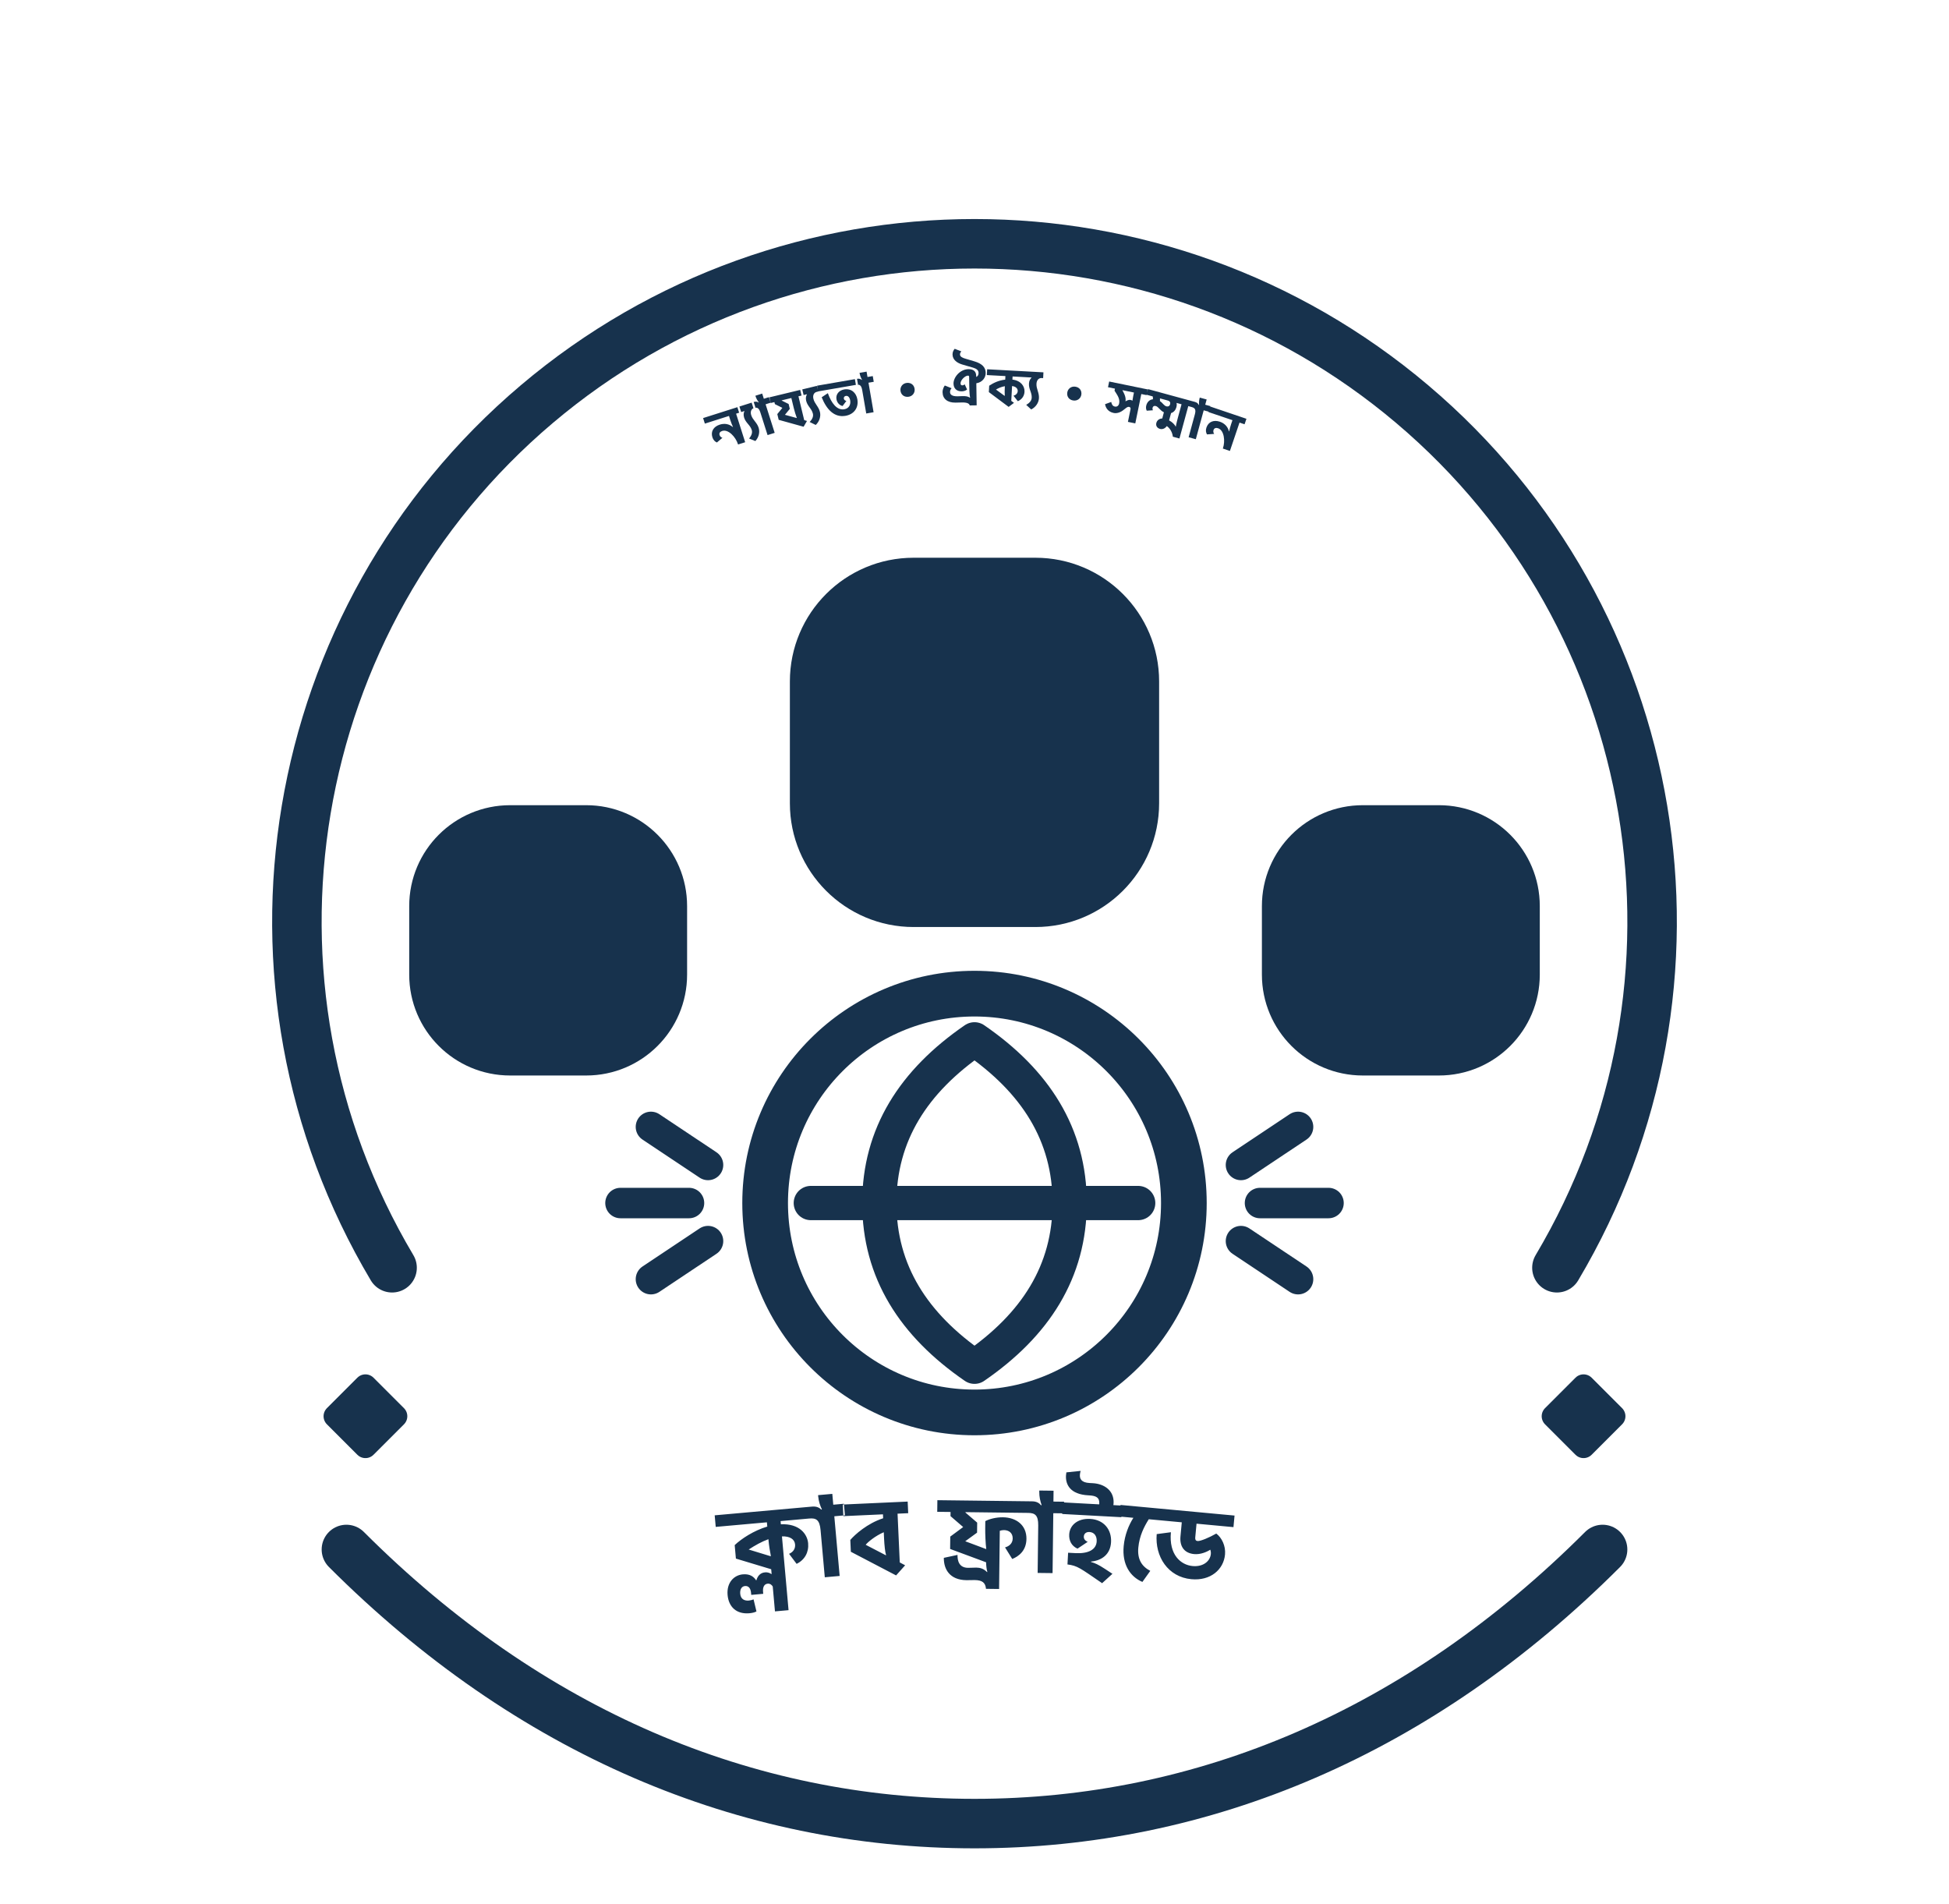
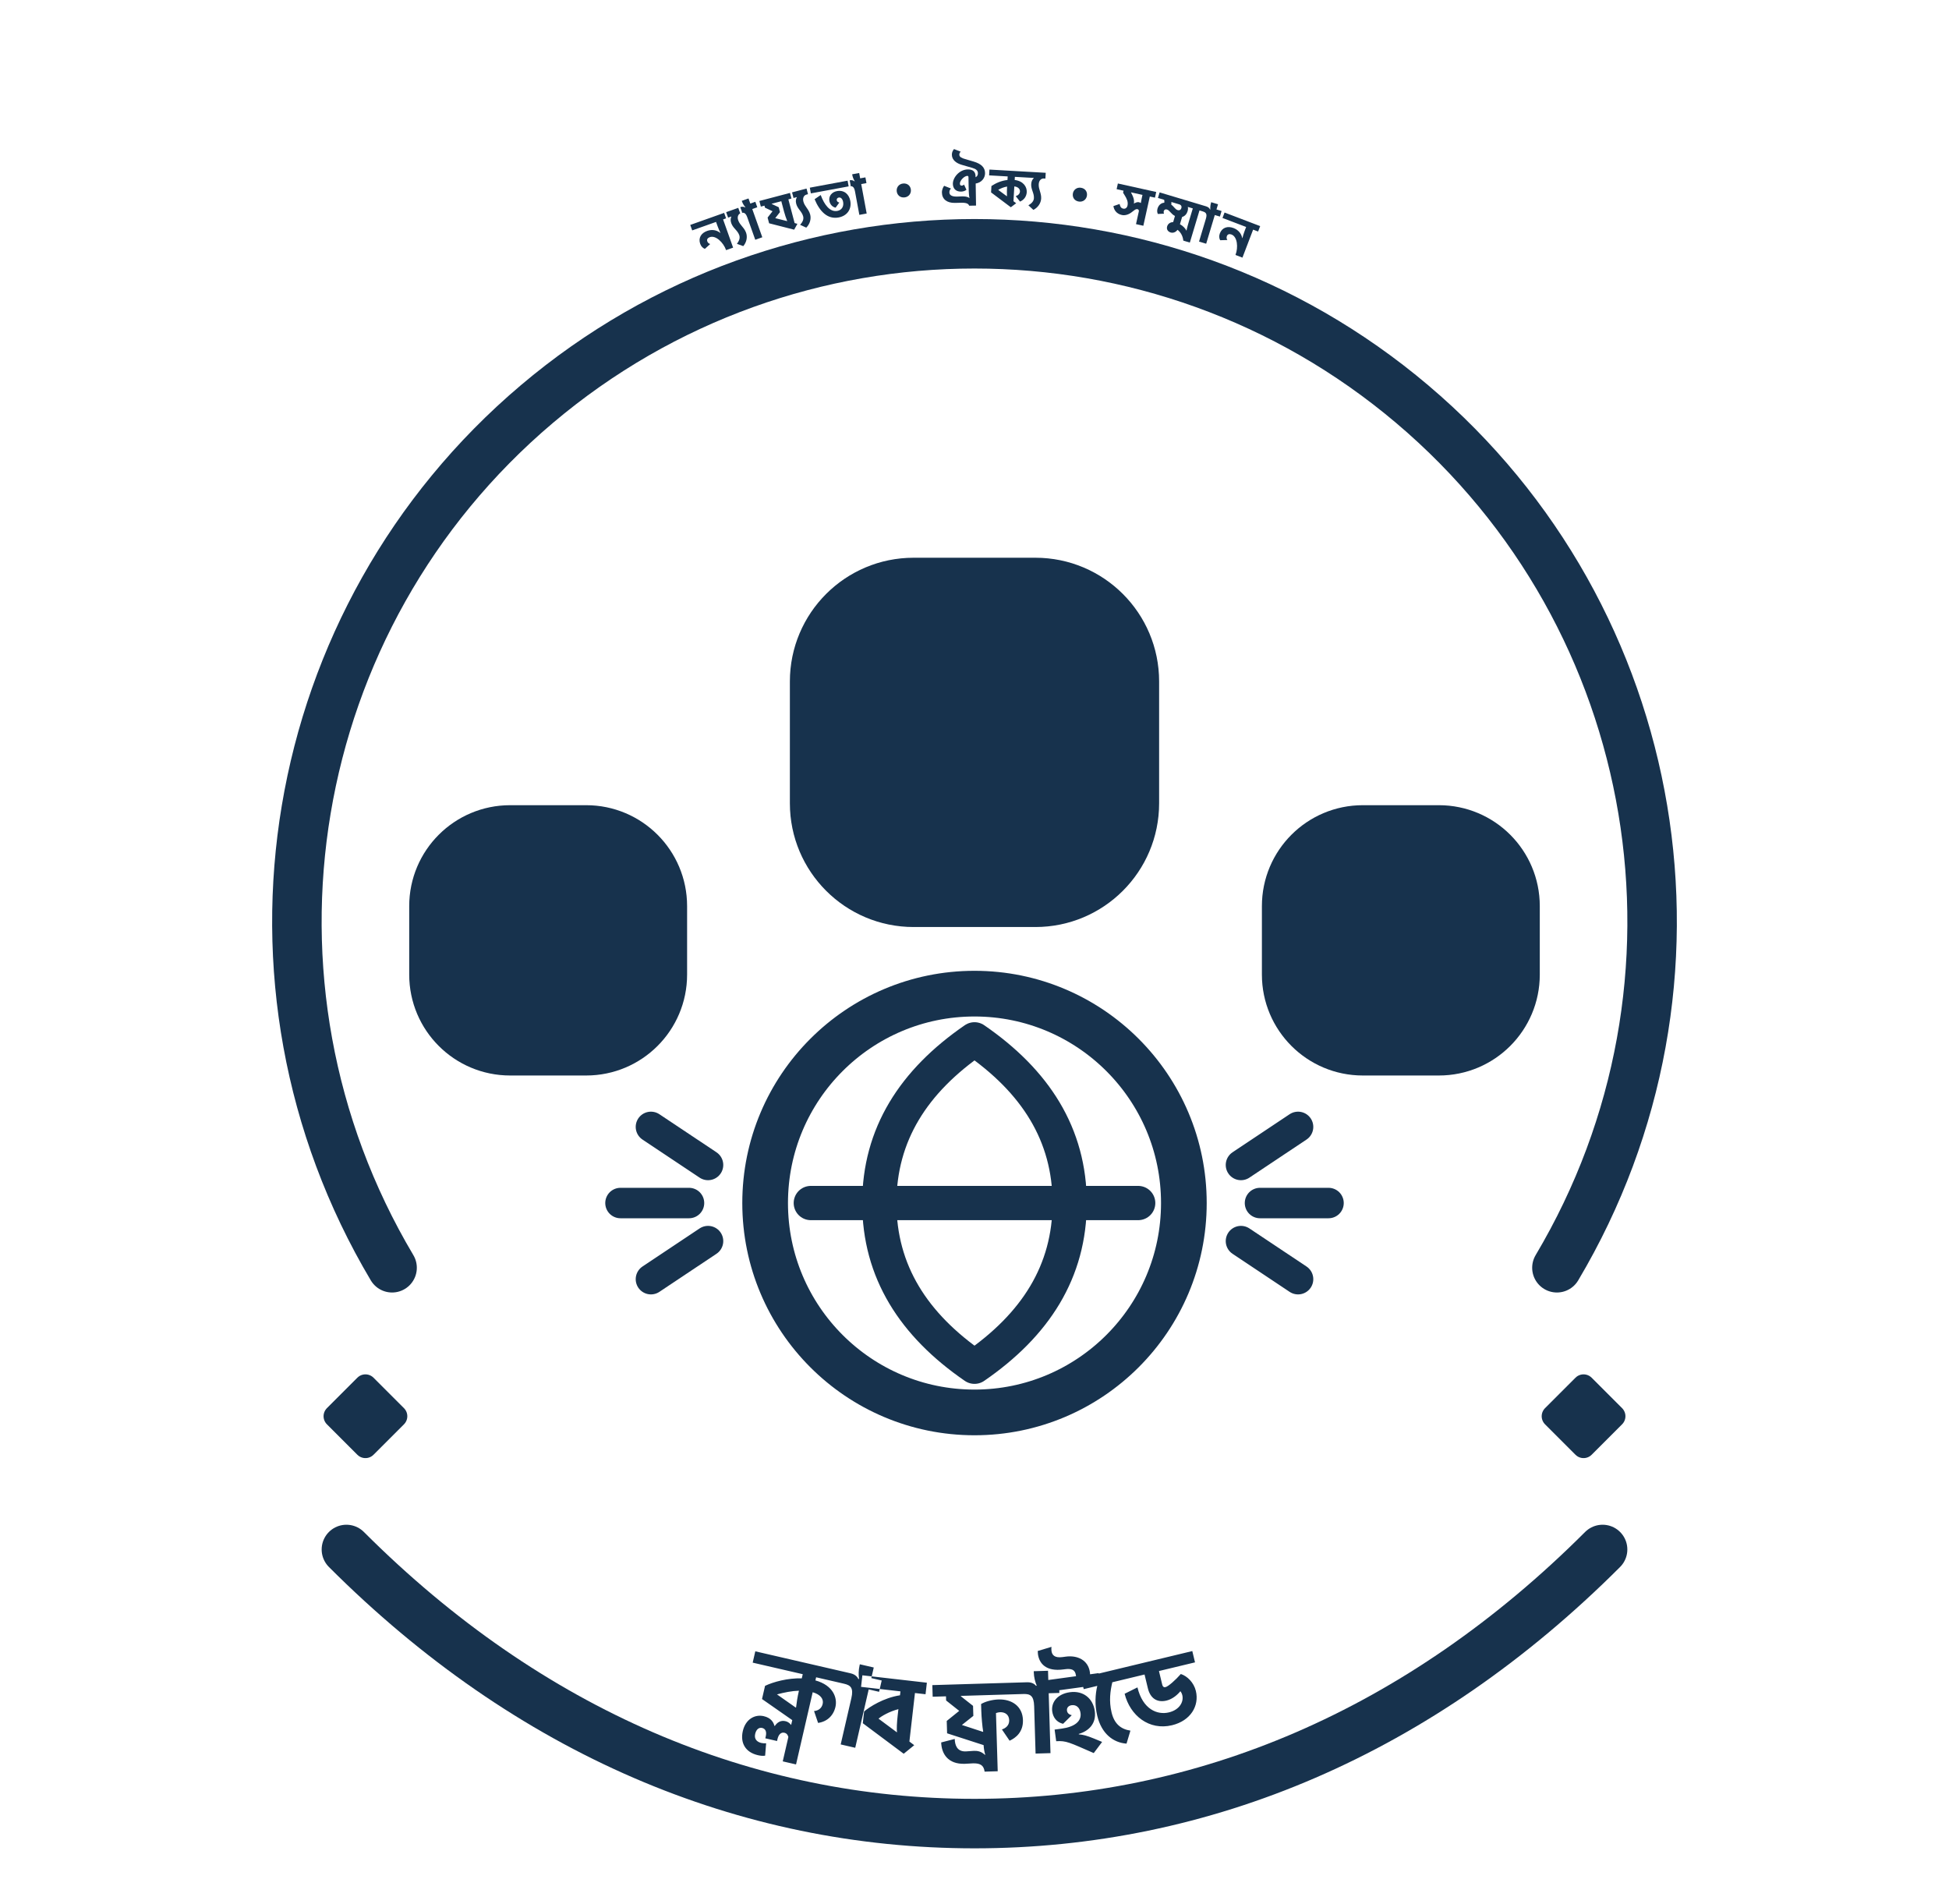
<svg xmlns="http://www.w3.org/2000/svg" viewBox="0 0 512 500" role="img" aria-labelledby="title desc" version="1.1" id="svg15">
  <g stroke="#17324D" stroke-width="13" stroke-linecap="round" stroke-linejoin="round" id="g8">
    <path fill="none" stroke="#17324D" d="M103 333a178 178 0 1 1 306 0" id="path1" />
    <g id="younger-member" aria-label="younger-member">
      <rect x="114" y="218" width="60" height="58" rx="20" fill="#17324D" stroke="#17324D" id="rect1" />
      <circle cx="144" cy="247" r="7" fill="none" stroke="none" id="circle1" />
    </g>
    <g id="adult-member" aria-label="adult-member">
      <rect x="214" y="153" width="84" height="84" rx="26" fill="#17324D" stroke="#17324D" id="rect2" />
      <circle cx="256" cy="195" r="9" fill="none" stroke="none" id="circle2" />
    </g>
    <g id="older-member" aria-label="older-member">
      <rect x="338" y="218" width="60" height="58" rx="20" fill="#17324D" stroke="#17324D" id="rect3" />
      <circle cx="368" cy="247" r="7" fill="none" stroke="none" id="circle3" />
    </g>
    <circle cx="256" cy="316" r="55" fill="none" stroke="#17324D" stroke-width="12" id="circle4" />
    <path fill="none" stroke="#17324D" stroke-width="9" d="M256 273c-16 11-25 25-25 43s9 32 25 43m0-86c16 11 25 25 25 43s-9 32-25 43m-43-43h86" id="path4" />
    <path fill="none" stroke="#17324D" stroke-width="8" d="M181 316h-18M186 306l-15-10M186 326l-15 10M331 316h18M326 306l15-10M326 326l15 10" id="path5" />
    <path fill="none" stroke="#17324D" d="M91 407c48 48 105 72 165 72s117-24 165-72" id="path6" />
    <path fill="#17324D" stroke="#17324D" stroke-width="6" d="m96 364 8 8-8 8-8-8z" id="path7" />
    <path fill="#17324D" stroke="#17324D" stroke-width="6" d="m416 364 8 8-8 8-8-8z" id="path8" />
  </g>
  <defs id="defs8">
-     <path id="motto-arc" d="M121 155 Q256 58 391 155" />
-     <path id="name-arc" d="M136 426 Q256 400 376 426" />
+     <path id="motto-arc" d="M103 333a178 178 0 1 1 306 0" />
+     <path id="name-arc" d="M91 407c48 48 105 72 165 72s117-24 165-72" />
  </defs>
-   <path d="M121 155 Q256 58 391 155" fill="none" stroke="#17324D" stroke-width="0" stroke-linecap="round" id="path9" />
-   <path d="M136 426 Q256 400 376 426" fill="none" stroke="#17324D" stroke-width="0" stroke-linecap="round" id="path10" />
+   <path d="M103 333a178 178 0 1 1 306 0" fill="none" stroke="#17324D" stroke-width="0" stroke-linecap="round" id="path9" />
+   <path d="M91 407c48 48 105 72 165 72s117-24 165-72" fill="none" stroke="#17324D" stroke-width="0" stroke-linecap="round" id="path10" />
  <g font-family="Kohinoor Bangla, Bangla Sangam MN, sans-serif" text-anchor="middle" id="g15">
    <g id="text14" style="font-weight:700;font-size:14px;letter-spacing:0" aria-label="ন্যায্যতা•ঐক্য•সম্মান">
-       <path style="fill:#17324d" d="m 189.777,115.004 c -0.326,-0.102 -0.62,-0.332 -0.743,-0.719 -0.17,-0.534 0.137,-0.91 0.697,-1.088 1.601,-0.509 3.525,1.567 4.132,3.475 l 0.025,0.08 1.868,-0.594 -2.385,-7.498 1.334,-0.424 -0.463,-1.454 -9.539,3.034 0.463,1.454 6.337,-2.016 0.331,1.041 c 0.225,0.707 0.495,1.371 0.718,1.843 l -0.049,0.03 c -0.967,-0.824 -2.191,-1.022 -3.418,-0.632 -1.574,0.501 -2.442,1.746 -1.937,3.334 0.225,0.707 0.671,1.138 1.181,1.358 z m 5.769,-7.035 -1.374,0.437 -0.463,-1.454 4.283,-1.362 0.463,1.454 -0.387,0.123 c -0.654,0.208 -1.031,0.916 -0.726,1.876 0.416,1.307 1.501,1.902 1.951,3.317 0.365,1.147 0.049,2.511 -0.859,3.49 l -1.651,-0.665 c 0.756,-0.902 0.89,-1.635 0.691,-2.262 -0.412,-1.294 -1.551,-1.828 -1.992,-3.215 -0.246,-0.774 -0.101,-1.334 0.081,-1.686 z m 2.936,-3.887 c 0.199,0.627 0.515,1.158 0.859,1.593 l -0.093,0.03 c -0.224,-0.149 -0.629,-0.314 -1.243,-0.119 l -0.547,0.174 0.463,1.454 0.053,-0.017 c 0.841,-0.267 1.361,-0.154 1.777,1.154 l 1.888,5.937 1.868,-0.594 -2.385,-7.498 1.334,-0.424 -0.463,-1.454 -1.334,0.424 -0.433,-1.361 -1.788,0.569 z m 6.859,1.08 2.545,-0.615 0.635,2.626 c 0.181,0.748 0.545,1.957 0.805,2.614 l -0.054,0.013 -3.07,-0.842 1.279,-1.562 -0.309,-1.279 -1.816,-0.9 z m 5.766,6.931 0.885,-1.525 -0.728,-0.213 -1.513,-6.26 1.361,-0.329 -0.359,-1.483 -8.627,2.086 0.359,1.483 0.953,-0.23 0.128,0.531 1.965,0.98 -1.334,1.633 0.365,1.51 z m 0.861,-8.533 -1.402,0.339 -0.359,-1.483 4.368,-1.056 0.359,1.483 -0.395,0.095 c -0.667,0.161 -1.093,0.84 -0.856,1.82 0.322,1.334 1.363,2.004 1.712,3.446 0.283,1.17 -0.128,2.508 -1.103,3.421 l -1.6,-0.78 c 0.818,-0.846 1.004,-1.568 0.849,-2.207 -0.319,-1.32 -1.418,-1.933 -1.76,-3.348 -0.191,-0.789 -0.007,-1.338 0.2,-1.676 z m 9.384,3.082 c -0.795,-0.161 -1.45,-0.829 -1.612,-1.768 -0.219,-1.269 0.633,-2.34 2.013,-2.578 1.876,-0.324 3.174,0.859 3.474,2.597 0.381,2.207 -0.882,3.945 -3.117,4.331 -2.925,0.505 -4.956,-1.631 -6.254,-4.873 l 1.619,-1.075 c 0.941,2.651 2.406,4.557 4.324,4.226 1.228,-0.212 1.733,-1.237 1.545,-2.327 -0.133,-0.773 -0.548,-1.283 -1.141,-1.181 -0.345,0.059 -0.594,0.344 -0.532,0.703 0.052,0.304 0.309,0.558 0.673,0.608 z m 3.782,-7.145 0.26,1.504 -10.499,1.812 -0.26,-1.504 z m 0.692,-1.426 c 0.112,0.648 0.352,1.218 0.633,1.695 l -0.097,0.017 c -0.201,-0.178 -0.58,-0.397 -1.215,-0.288 l -0.566,0.098 0.26,1.504 0.055,-0.01 c 0.869,-0.15 1.37,0.034 1.603,1.386 l 1.06,6.139 1.931,-0.333 -1.338,-7.753 1.38,-0.238 -0.26,-1.504 -1.38,0.238 -0.243,-1.407 -1.849,0.319 z" id="path15" />
-       <path style="fill:#17324d" d="m 236.551,102.572 c 0.093,1.018 0.864,1.763 2.035,1.656 1.074,-0.098 1.781,-0.978 1.688,-1.996 -0.093,-1.018 -0.864,-1.763 -2.035,-1.656 -1.074,0.098 -1.781,0.978 -1.688,1.996 z" id="path16" />
-       <path style="fill:#17324d" d="m 254.747,106.497 1.82,-0.028 -0.089,-5.795 c 1.565,-0.234 2.484,-1.466 2.464,-2.74 -0.022,-1.442 -0.933,-2.422 -3.015,-3.034 l -2.208,-0.652 c -0.872,-0.253 -1.52,-0.537 -1.53,-1.139 -0.005,-0.308 0.09,-0.533 0.366,-0.804 l -1.761,-0.687 c -0.33,0.383 -0.575,0.877 -0.565,1.507 0.022,1.428 1.281,2.249 2.603,2.634 l 2.743,0.798 c 0.984,0.279 1.481,0.677 1.492,1.405 0.008,0.546 -0.252,0.886 -0.614,1.06 l -0.004,-0.252 c -0.017,-1.12 -0.602,-1.825 -2.044,-1.803 -2.268,0.035 -3.943,2.189 -3.918,3.785 0.019,1.232 0.774,2.06 2.16,2.039 0.518,-0.008 1.062,-0.17 1.407,-0.484 l -0.637,-1.362 c -0.096,0.113 -0.318,0.271 -0.598,0.275 -0.308,0.005 -0.478,-0.133 -0.484,-0.539 -0.012,-0.798 1.145,-2.006 1.957,-2.018 0.168,-0.003 0.295,0.079 0.3,0.359 l 0.037,2.38 c 0.033,2.17 0.139,2.672 0.229,3.063 l -0.056,8.6e-4 c -0.51,-0.37 -1.183,-0.43 -1.911,-0.419 -0.434,0.007 -0.895,0.042 -1.343,0.049 -1.498,0.023 -1.968,-0.488 -1.977,-1.104 -0.007,-0.448 0.184,-0.787 0.418,-1.015 l -1.789,-0.715 c -0.165,0.213 -0.603,0.877 -0.589,1.773 0.026,1.722 1.288,2.753 3.402,2.72 0.42,-0.006 1.232,-0.033 1.708,-0.04 1.596,-0.025 1.924,0.404 2.028,0.781 z m 11.503,-2.55 c 0.598,-0.164 1.07,-0.601 1.103,-1.202 0.036,-0.657 -0.48,-1.232 -1.483,-1.342 l -0.211,3.886 0.714,0.53 -1.403,1.059 -5.201,-3.886 0.091,-1.678 c 1.149,-0.765 2.559,-1.417 4.209,-1.594 l 0.051,-0.937 -4.879,-0.265 0.083,-1.524 10.862,0.59 -0.083,1.524 -4.096,-0.222 -0.045,0.825 c 2.229,0.261 3.256,1.747 3.177,3.201 -0.061,1.132 -0.727,2.036 -1.76,2.47 z m -4.609,-1.624 2.252,1.651 0.056,0.003 c -0.046,-0.704 -0.019,-1.712 0.021,-2.452 l 0.005,-0.084 c -0.906,0.161 -1.667,0.484 -2.333,0.883 z m 9.341,-3.166 -1.44,-0.078 0.083,-1.524 4.487,0.244 -0.083,1.524 -0.405,-0.022 c -0.685,-0.037 -1.288,0.491 -1.343,1.497 -0.074,1.37 0.73,2.311 0.649,3.793 -0.065,1.202 -0.843,2.366 -2.039,2.96 l -1.309,-1.207 c 1.027,-0.575 1.412,-1.213 1.448,-1.87 0.074,-1.356 -0.803,-2.259 -0.724,-3.713 0.044,-0.811 0.378,-1.283 0.673,-1.548 z" id="path17" />
-       <path style="fill:#17324d" d="m 280.366,103.131 c -0.138,1.013 0.446,1.912 1.612,2.07 1.068,0.145 1.954,-0.554 2.092,-1.566 0.138,-1.013 -0.446,-1.912 -1.612,-2.07 -1.068,-0.145 -1.954,0.554 -2.092,1.566 z" id="path18" />
-       <path style="fill:#17324d" d="m 292.542,108.471 c 0.782,0.16 1.662,-0.088 2.436,-0.658 0.672,-0.491 1.142,-1.038 1.649,-0.934 0.288,0.059 0.427,0.288 0.365,0.589 l -0.686,3.346 1.934,0.397 1.581,-7.708 1.358,0.278 0.307,-1.495 -10.108,-2.073 -0.307,1.495 1.824,0.374 -0.11,0.535 0.411,0.642 c 0.531,0.824 1.01,1.694 0.802,2.708 -0.115,0.562 -0.524,0.95 -1.127,0.826 -0.658,-0.135 -0.834,-0.671 -0.952,-1.21 l -1.62,0.582 c 0.149,0.945 0.775,2.003 2.243,2.304 z m 4.947,-3.216 c -0.151,-0.102 -0.282,-0.158 -0.515,-0.206 -0.48,-0.099 -0.965,0.174 -1.306,0.375 0.026,-0.195 0.04,-0.406 0.028,-0.623 -0.028,-0.492 -0.187,-1.039 -0.535,-1.71 l -0.288,-0.545 0.011,-0.055 3.003,0.616 -0.188,0.919 c -0.042,0.206 -0.172,0.908 -0.209,1.229 z m 8.909,1.472 c -0.635,-0.173 -0.936,-0.879 -1.686,-1.374 0.022,-0.241 0.027,-0.471 0.005,-0.71 l 2.094,0.571 c 0.513,0.14 0.695,0.538 0.577,0.97 -0.118,0.432 -0.463,0.686 -0.99,0.543 z m 2.484,5.365 c -0.323,-0.625 -0.965,-1.25 -1.764,-1.671 l 0.523,-1.918 c 0.807,-0.244 1.225,-0.928 1.391,-1.536 0.14,-0.513 0.111,-0.884 0.034,-1.137 l 1.324,0.361 -0.936,3.431 c -0.486,1.783 -0.572,2.47 -0.572,2.47 z m 4.642,-5.046 0.402,-1.472 -12.358,-3.371 -0.402,1.472 1.648,0.449 c 0.07,0.222 0.085,0.487 0.055,0.755 -0.909,0.086 -1.507,0.735 -1.742,1.6 -0.155,0.567 -0.05,1.089 0.126,1.399 l 1.612,-0.112 c -0.091,-0.199 -0.147,-0.417 -0.074,-0.688 0.092,-0.338 0.382,-0.549 0.828,-0.427 0.716,0.195 1.093,1.154 2.135,1.642 l -0.429,1.624 c -0.778,0.034 -1.362,0.47 -1.55,1.159 -0.221,0.81 0.273,1.395 0.961,1.583 0.581,0.158 1.271,-0.031 1.785,-0.746 0.923,0.658 1.451,1.702 1.588,2.798 l 1.729,0.472 2.321,-8.509 z m 1.618,-2.475 c -0.173,0.635 -0.197,1.252 -0.144,1.804 l -0.095,-0.026 c -0.107,-0.247 -0.357,-0.605 -0.979,-0.775 l -0.554,-0.151 -0.402,1.472 0.054,0.015 c 0.851,0.232 1.227,0.61 0.866,1.934 l -1.639,6.01 1.891,0.516 2.071,-7.591 1.351,0.368 0.402,-1.472 -1.351,-0.368 0.376,-1.378 -1.81,-0.494 z m 3.823,9.404 c -0.202,-0.275 -0.302,-0.635 -0.172,-1.019 0.18,-0.53 0.65,-0.652 1.206,-0.463 1.591,0.539 1.909,3.352 1.267,5.248 l -0.027,0.08 1.856,0.629 2.525,-7.452 1.326,0.449 0.49,-1.445 -9.481,-3.212 -0.49,1.445 6.298,2.134 -0.35,1.034 c -0.238,0.703 -0.414,1.397 -0.514,1.91 l -0.058,-0.005 c -0.291,-1.237 -1.158,-2.122 -2.378,-2.535 -1.565,-0.53 -3.001,-0.041 -3.536,1.537 -0.238,0.703 -0.135,1.314 0.146,1.794 z" id="path19" />
+       <path style="fill:#17324d" d="m 186.575,64.097 c -0.329,-0.091 -0.631,-0.311 -0.767,-0.693 -0.188,-0.528 0.106,-0.914 0.66,-1.111 1.583,-0.563 3.576,1.448 4.246,3.334 l 0.028,0.079 1.847,-0.657 -2.636,-7.413 1.319,-0.469 -0.511,-1.438 -9.432,3.353 0.511,1.438 6.266,-2.228 0.366,1.029 c 0.249,0.699 0.541,1.353 0.78,1.818 l -0.048,0.032 c -0.994,-0.791 -2.224,-0.948 -3.438,-0.516 -1.557,0.553 -2.381,1.827 -1.823,3.397 0.249,0.699 0.709,1.115 1.226,1.317 z m 5.529,-7.226 -1.359,0.483 -0.511,-1.438 4.234,-1.506 0.511,1.438 -0.383,0.136 c -0.646,0.23 -1,0.95 -0.662,1.9 0.46,1.293 1.564,1.851 2.062,3.249 0.403,1.134 0.134,2.508 -0.74,3.517 l -1.673,-0.609 c 0.726,-0.927 0.835,-1.664 0.614,-2.284 -0.455,-1.28 -1.612,-1.775 -2.099,-3.146 -0.272,-0.765 -0.146,-1.33 0.024,-1.688 z m 2.804,-3.983 c 0.22,0.62 0.554,1.14 0.912,1.563 l -0.092,0.033 c -0.229,-0.142 -0.639,-0.293 -1.246,-0.077 l -0.541,0.192 0.511,1.438 0.053,-0.019 c 0.831,-0.295 1.355,-0.2 1.815,1.093 l 2.087,5.87 1.847,-0.657 -2.636,-7.413 1.319,-0.469 -0.511,-1.438 -1.319,0.469 -0.478,-1.345 -1.768,0.628 z m 7.81,0.632 2.531,-0.667 0.689,2.613 c 0.196,0.745 0.585,1.945 0.858,2.597 l -0.054,0.014 -3.087,-0.779 1.246,-1.588 -0.335,-1.273 -1.835,-0.863 z m 5.907,6.811 0.853,-1.542 -0.733,-0.198 -1.642,-6.227 1.354,-0.357 -0.389,-1.476 -8.583,2.263 0.389,1.476 0.948,-0.25 0.139,0.528 1.985,0.939 -1.3,1.66 0.396,1.503 z m 0.685,-8.549 -1.394,0.368 -0.389,-1.476 4.346,-1.146 0.389,1.476 -0.393,0.103 c -0.663,0.175 -1.076,0.863 -0.819,1.837 0.35,1.327 1.404,1.975 1.782,3.41 0.307,1.164 -0.076,2.51 -1.032,3.443 l -1.616,-0.747 c 0.801,-0.863 0.971,-1.588 0.804,-2.224 -0.346,-1.313 -1.457,-1.903 -1.829,-3.311 -0.207,-0.785 -0.034,-1.337 0.165,-1.68 z m 10.207,2.764 c -0.797,-0.151 -1.46,-0.812 -1.634,-1.748 -0.235,-1.266 0.604,-2.347 1.981,-2.602 1.872,-0.347 3.185,0.82 3.506,2.554 0.408,2.203 -0.833,3.956 -3.063,4.369 -2.918,0.541 -4.975,-1.57 -6.313,-4.796 l 1.605,-1.095 c 0.973,2.639 2.462,4.527 4.375,4.173 1.225,-0.227 1.718,-1.258 1.516,-2.345 -0.143,-0.771 -0.564,-1.277 -1.156,-1.167 -0.344,0.064 -0.59,0.351 -0.524,0.709 0.056,0.303 0.316,0.554 0.681,0.6 z m 3.694,-7.191 0.278,1.5 -10.476,1.941 -0.278,-1.5 z m 0.674,-1.435 c 0.12,0.647 0.367,1.213 0.654,1.687 l -0.096,0.018 c -0.203,-0.176 -0.585,-0.39 -1.218,-0.273 l -0.564,0.105 0.278,1.5 0.055,-0.01 c 0.867,-0.161 1.37,0.017 1.62,1.366 l 1.135,6.126 1.927,-0.357 -1.433,-7.736 1.377,-0.255 -0.278,-1.5 -1.377,0.255 -0.26,-1.404 -1.845,0.342 z" id="path15" />
+       <path style="fill:#17324d" d="m 235.565,50.209 c 0.098,1.017 0.873,1.758 2.044,1.645 1.073,-0.104 1.775,-0.988 1.677,-2.005 -0.098,-1.017 -0.873,-1.758 -2.044,-1.645 -1.073,0.104 -1.775,0.988 -1.677,2.005 z" id="path16" />
+       <path style="fill:#17324d" d="m 254.584,54.031 1.82,-0.03 -0.094,-5.795 c 1.564,-0.235 2.482,-1.469 2.462,-2.742 -0.023,-1.442 -0.935,-2.421 -3.018,-3.031 l -2.209,-0.65 c -0.872,-0.252 -1.521,-0.535 -1.531,-1.137 -0.005,-0.308 0.089,-0.534 0.365,-0.804 l -1.761,-0.685 c -0.33,0.383 -0.574,0.877 -0.564,1.507 0.023,1.428 1.283,2.247 2.605,2.632 l 2.743,0.796 c 0.985,0.278 1.481,0.676 1.493,1.404 0.009,0.546 -0.252,0.886 -0.613,1.06 l -0.004,-0.252 c -0.018,-1.12 -0.604,-1.824 -2.046,-1.801 -2.268,0.037 -3.941,2.192 -3.915,3.788 0.02,1.232 0.776,2.06 2.161,2.037 0.518,-0.008 1.061,-0.171 1.406,-0.485 l -0.638,-1.362 c -0.096,0.114 -0.318,0.271 -0.598,0.276 -0.308,0.005 -0.478,-0.132 -0.485,-0.538 -0.013,-0.798 1.144,-2.007 1.955,-2.02 0.168,-0.003 0.295,0.079 0.3,0.359 l 0.039,2.38 c 0.035,2.17 0.141,2.672 0.232,3.063 l -0.056,9.09e-4 c -0.51,-0.37 -1.183,-0.429 -1.911,-0.417 -0.434,0.007 -0.895,0.043 -1.343,0.05 -1.498,0.024 -1.968,-0.486 -1.978,-1.102 -0.007,-0.448 0.183,-0.787 0.418,-1.015 l -1.79,-0.713 c -0.165,0.213 -0.602,0.878 -0.587,1.774 0.028,1.722 1.291,2.751 3.405,2.717 0.42,-0.007 1.232,-0.034 1.708,-0.042 1.596,-0.026 1.925,0.403 2.029,0.779 z m 12.247,-2.519 c 0.598,-0.162 1.072,-0.598 1.107,-1.199 0.038,-0.657 -0.476,-1.233 -1.479,-1.347 l -0.223,3.886 0.713,0.532 -1.407,1.055 -5.189,-3.902 0.096,-1.677 c 1.152,-0.761 2.563,-1.409 4.214,-1.581 l 0.054,-0.936 -4.878,-0.28 0.087,-1.523 10.86,0.624 -0.087,1.523 -4.095,-0.235 -0.047,0.825 c 2.228,0.268 3.251,1.757 3.167,3.211 -0.065,1.132 -0.734,2.033 -1.768,2.465 z m -4.604,-1.639 2.247,1.658 0.056,0.003 c -0.044,-0.704 -0.014,-1.712 0.029,-2.452 l 0.005,-0.084 c -0.907,0.158 -1.668,0.479 -2.336,0.875 z m 9.351,-3.137 -1.44,-0.083 0.087,-1.523 4.487,0.258 -0.087,1.523 -0.405,-0.023 c -0.685,-0.039 -1.29,0.487 -1.348,1.493 -0.079,1.37 0.723,2.313 0.637,3.795 -0.069,1.202 -0.851,2.363 -2.049,2.953 l -1.305,-1.211 c 1.028,-0.572 1.416,-1.209 1.453,-1.866 0.078,-1.356 -0.796,-2.261 -0.712,-3.715 0.047,-0.811 0.382,-1.282 0.678,-1.546 z" id="path17" />
+       <path style="fill:#17324d" d="m 281.837,50.862 c -0.147,1.011 0.43,1.915 1.593,2.084 1.067,0.155 1.959,-0.536 2.106,-1.548 0.147,-1.011 -0.43,-1.915 -1.593,-2.084 -1.067,-0.155 -1.959,0.536 -2.106,1.548 z" id="path18" />
+       <path style="fill:#17324d" d="m 294.7,56.471 c 0.779,0.173 1.663,-0.062 2.446,-0.619 0.68,-0.48 1.158,-1.02 1.664,-0.908 0.287,0.064 0.422,0.294 0.356,0.595 l -0.739,3.335 1.927,0.427 1.702,-7.682 1.353,0.3 0.33,-1.49 -10.074,-2.232 -0.33,1.49 1.818,0.403 -0.118,0.533 0.401,0.648 c 0.518,0.832 0.983,1.709 0.759,2.721 -0.124,0.56 -0.539,0.942 -1.14,0.809 -0.656,-0.145 -0.823,-0.684 -0.933,-1.225 l -1.629,0.557 c 0.134,0.947 0.744,2.015 2.206,2.339 z m 4.997,-3.137 c -0.149,-0.105 -0.28,-0.162 -0.512,-0.214 -0.478,-0.106 -0.967,0.158 -1.312,0.355 0.029,-0.194 0.047,-0.405 0.038,-0.623 -0.02,-0.492 -0.171,-1.042 -0.508,-1.719 l -0.28,-0.55 0.012,-0.055 2.993,0.663 -0.203,0.916 c -0.045,0.205 -0.186,0.905 -0.229,1.226 z m 9.647,1.847 c -0.63,-0.189 -0.913,-0.903 -1.65,-1.416 0.028,-0.24 0.039,-0.471 0.023,-0.709 l 2.078,0.624 c 0.51,0.153 0.681,0.555 0.552,0.984 -0.129,0.429 -0.48,0.674 -1.003,0.517 z m 2.347,5.426 c -0.307,-0.633 -0.933,-1.274 -1.721,-1.716 l 0.572,-1.904 c 0.813,-0.224 1.249,-0.897 1.43,-1.5 0.153,-0.51 0.133,-0.881 0.063,-1.136 l 1.314,0.395 -1.023,3.406 c -0.531,1.77 -0.635,2.455 -0.635,2.455 z m 4.768,-4.927 0.439,-1.462 -12.269,-3.684 -0.439,1.462 1.636,0.491 c 0.064,0.224 0.072,0.489 0.036,0.756 -0.911,0.063 -1.525,0.697 -1.783,1.555 -0.169,0.563 -0.078,1.087 0.091,1.401 l 1.615,-0.071 c -0.086,-0.201 -0.137,-0.421 -0.056,-0.689 0.101,-0.335 0.396,-0.539 0.838,-0.406 0.711,0.213 1.063,1.182 2.093,1.695 l -0.47,1.613 c -0.779,0.015 -1.373,0.435 -1.579,1.119 -0.242,0.805 0.237,1.401 0.921,1.607 0.577,0.173 1.271,0.002 1.804,-0.701 0.906,0.681 1.408,1.738 1.516,2.838 l 1.716,0.515 2.537,-8.447 z m 1.681,-2.433 c -0.189,0.63 -0.228,1.247 -0.19,1.8 l -0.094,-0.028 c -0.101,-0.249 -0.342,-0.614 -0.959,-0.799 l -0.55,-0.165 -0.439,1.462 0.054,0.016 c 0.845,0.254 1.211,0.641 0.816,1.955 l -1.792,5.967 1.877,0.564 2.263,-7.536 1.341,0.403 0.439,-1.462 -1.341,-0.403 0.411,-1.368 -1.797,-0.54 z m 4.288,9.796 c -0.192,-0.283 -0.278,-0.646 -0.133,-1.025 0.2,-0.523 0.674,-0.627 1.223,-0.417 1.57,0.599 1.781,3.422 1.068,5.292 l -0.03,0.078 1.831,0.699 2.805,-7.351 1.308,0.499 0.544,-1.426 -9.352,-3.568 -0.544,1.426 6.213,2.37 -0.389,1.02 c -0.264,0.693 -0.467,1.38 -0.586,1.889 l -0.057,-0.007 c -0.244,-1.247 -1.077,-2.164 -2.281,-2.623 -1.543,-0.589 -2.998,-0.155 -3.592,1.402 -0.264,0.693 -0.184,1.308 0.078,1.798 z" id="path19" />
    </g>
-     <path d="m 213.595,398.778 -0.272,-3.04 -25.574,2.29 0.272,3.04 13.442,-1.203 0.1,1.116 c -3.533,1.047 -6.798,3.195 -8.56,4.871 l 0.317,3.542 9.274,2.796 0.112,1.255 -0.084,0.007 c -0.299,-0.198 -0.778,-0.521 -1.698,-0.438 -1.227,0.11 -1.933,1.016 -2.206,2.053 l -0.112,0.01 c -0.524,-0.825 -1.503,-1.721 -3.456,-1.546 -2.426,0.217 -4.295,2.268 -4.013,5.419 0.282,3.151 2.34,5.104 5.743,4.799 0.669,-0.06 1.359,-0.206 1.841,-0.474 l -0.761,-3.165 c -0.353,0.144 -0.819,0.27 -1.238,0.308 -1.004,0.09 -2.132,-0.259 -2.266,-1.765 -0.11,-1.227 0.413,-1.977 1.25,-2.052 0.837,-0.075 1.475,0.458 1.595,1.797 l 0.047,0.53 3.151,-0.282 -0.047,-0.53 c -0.107,-1.199 0.294,-2.05 1.215,-2.133 0.669,-0.06 1.1,0.351 1.332,0.752 l 0.584,6.526 3.57,-0.32 -1.735,-19.382 c 2.074,-0.073 3.327,0.742 3.45,2.109 0.105,1.171 -0.548,2.045 -1.578,2.475 l 1.979,2.634 c 2.128,-1.034 3.241,-3.045 3.029,-5.416 -0.212,-2.371 -2.236,-5.197 -7.165,-4.981 l -0.075,-0.837 z m -11.084,9.96 -0.139,0.013 -5.694,-1.739 c 1.647,-1.075 3.412,-2.077 5.183,-2.713 l 0.022,0.251 c 0.12,1.339 0.381,3.002 0.628,4.189 z m 12.423,-15.73 c 0.117,1.311 0.504,2.485 0.986,3.482 l -0.195,0.018 c -0.372,-0.388 -1.091,-0.886 -2.374,-0.771 l -1.143,0.102 0.272,3.04 0.112,-0.01 c 1.757,-0.157 2.725,0.29 2.969,3.023 l 1.111,12.41 3.904,-0.35 -1.403,-15.673 2.789,-0.25 -0.272,-3.04 -2.789,0.25 -0.255,-2.845 -3.737,0.335 z m 17.02,4.761 -10.405,0.474 -0.139,-3.049 17.034,-0.776 0.139,3.049 -2.797,0.127 0.583,12.811 1.408,0.749 -2.374,2.659 -11.887,-6.214 -0.141,-3.105 c 1.171,-1.371 4.455,-4.351 8.626,-5.69 z m 0.214,4.699 c -2.254,0.972 -4.171,2.572 -4.755,3.3 l 5.254,2.732 0.112,-0.005 c -0.256,-0.689 -0.457,-2.642 -0.534,-4.348 z m 26.847,14.869 3.444,0.041 0.184,-15.287 c 0.337,-0.108 0.73,-0.187 1.094,-0.183 1.316,0.016 2.315,0.756 2.298,2.212 -0.018,1.456 -1.174,2.114 -2.016,2.328 l 1.895,3.047 c 1.632,-0.652 3.694,-2.112 3.732,-5.276 0.044,-3.64 -2.704,-5.633 -6.176,-5.675 -1.764,-0.021 -3.561,0.433 -4.632,1.008 l -0.022,1.848 c -0.018,1.54 0.091,4.061 0.27,5.464 l -0.112,-0.001 -5.408,-2.025 3.107,-2.259 0.032,-2.632 -3.076,-2.641 0.001,-0.112 17.471,0.21 0.037,-3.052 -24.89,-0.299 -0.037,3.052 3.5,0.042 -0.013,1.092 3.326,2.868 -3.39,2.507 -0.039,3.248 9.451,3.502 c 0.018,0.812 0.118,1.85 0.333,2.552 l -0.112,-0.001 c -0.885,-0.907 -1.834,-1.142 -2.814,-1.154 -0.924,-0.011 -1.093,0.071 -2.157,0.058 -2.38,-0.029 -2.778,-1.882 -2.759,-3.393 l -3.594,0.769 c -0.035,2.94 1.498,5.814 5.95,5.868 1.148,0.014 1.093,-0.043 2.157,-0.03 2.016,0.024 2.82,0.706 2.969,2.304 z m 14,-25.538 c -0.016,1.316 0.25,2.523 0.629,3.564 l -0.196,-0.002 c -0.331,-0.424 -0.996,-0.992 -2.284,-1.008 l -1.148,-0.014 -0.037,3.052 0.112,0.001 c 1.764,0.021 2.681,0.564 2.648,3.308 l -0.15,12.459 3.92,0.047 0.189,-15.735 2.8,0.034 0.037,-3.052 -2.8,-0.034 0.034,-2.856 -3.752,-0.045 z m 7.863,11.249 c -0.086,1.594 0.593,3.032 2.181,3.735 l 2.677,-1.79 c -0.74,-0.32 -1.05,-0.814 -1.018,-1.401 0.042,-0.783 0.655,-1.226 1.466,-1.183 1.314,0.071 1.988,1.089 1.914,2.459 -0.119,2.209 -2.252,3.271 -5.607,3.09 l -1.901,-0.103 -0.166,3.075 c 2.646,0.339 3.313,0.964 9.099,4.923 l 2.713,-2.461 -1.95,-1.283 c -1.788,-1.162 -2.582,-1.514 -3.687,-1.826 l 0.006,-0.112 c 2.733,-0.245 5.089,-1.8 5.267,-5.099 0.181,-3.355 -1.952,-5.91 -5.474,-6.101 -3.355,-0.181 -5.392,1.699 -5.52,4.076 z m -0.745,-16.304 c -0.043,0.278 -0.086,0.556 -0.101,0.836 -0.13,2.404 1.135,4.941 5.86,5.196 l 0.252,0.014 c 1.817,0.098 2.716,0.596 2.634,2.105 -0.005,0.084 -0.009,0.168 -0.014,0.252 l -9.562,-0.517 -0.165,3.048 15.545,0.841 0.165,-3.048 -2.265,-0.122 c 0.037,-0.166 0.046,-0.334 0.055,-0.502 0.178,-3.299 -2.416,-5.094 -5.464,-5.259 l -0.839,-0.045 c -2.181,-0.118 -2.603,-1.122 -2.549,-2.129 0.02,-0.363 0.095,-0.724 0.197,-1.055 z m 22.045,25.877 c -2.279,-1.196 -3.426,-3.075 -3.143,-6.114 0.288,-3.095 1.526,-5.51 2.747,-7.449 l 2.007,0.187 0.283,-3.039 -9.702,-0.904 -0.283,3.039 3.652,0.34 c -1.218,1.911 -2.274,4.484 -2.549,7.44 -0.449,4.823 1.698,8.032 4.917,9.401 z m 21.852,-11.491 0.283,-3.039 -21.356,-1.989 -0.283,3.039 7.778,0.724 -0.345,3.708 c -0.239,2.565 0.941,4.39 3.589,4.637 1.645,0.153 3.284,-0.538 4.241,-1.152 0.136,0.35 0.183,0.748 0.147,1.139 -0.174,1.868 -2.005,3.413 -4.793,3.153 -3.095,-0.288 -6.25,-2.944 -5.697,-8.883 l -3.73,0.496 c -0.492,5.888 2.944,11.27 9.105,11.843 5.046,0.47 8.475,-2.529 8.844,-6.488 0.213,-2.286 -0.88,-4.441 -2.3,-5.501 -1.812,1.04 -4.154,2.032 -4.907,1.961 -0.39,-0.036 -0.681,-0.232 -0.611,-0.985 l 0.332,-3.569 z" id="text15" style="font-weight:800;font-size:28px;letter-spacing:0;fill:#17324d" aria-label="ক্লাব ফ্রাইডে" />
+     <path d="m 222.75,442.497 0.686,-2.974 -25.019,-5.773 -0.686,2.974 13.15,3.034 -0.252,1.091 c -3.683,-0.103 -7.455,0.924 -9.65,1.969 l -0.799,3.465 7.946,5.54 -0.283,1.228 -0.082,-0.019 c -0.222,-0.281 -0.577,-0.737 -1.478,-0.944 -1.2,-0.277 -2.153,0.365 -2.735,1.266 l -0.109,-0.025 c -0.241,-0.947 -0.894,-2.103 -2.804,-2.544 -2.374,-0.548 -4.787,0.821 -5.498,3.904 -0.711,3.083 0.638,5.578 3.967,6.346 0.655,0.151 1.356,0.227 1.897,0.122 l 0.26,-3.245 c -0.38,0.027 -0.863,0.002 -1.272,-0.092 -0.982,-0.227 -1.946,-0.909 -1.606,-2.382 0.277,-1.2 1.007,-1.75 1.826,-1.561 0.818,0.189 1.259,0.894 0.957,2.204 l -0.12,0.518 3.083,0.711 0.12,-0.518 c 0.271,-1.173 0.917,-1.857 1.817,-1.65 0.655,0.151 0.936,0.676 1.033,1.129 l -1.473,6.384 3.492,0.806 4.375,-18.962 c 1.994,0.575 2.932,1.74 2.623,3.077 -0.264,1.146 -1.156,1.773 -2.269,1.862 l 1.062,3.119 c 2.344,-0.321 4.027,-1.887 4.562,-4.206 0.535,-2.319 -0.51,-5.635 -5.262,-6.961 l 0.189,-0.818 z m -13.631,6.022 -0.136,-0.032 -4.871,-3.423 c 1.899,-0.51 3.889,-0.913 5.769,-0.968 l -0.057,0.246 c -0.302,1.31 -0.571,2.972 -0.705,4.176 z m 16.697,-11.09 c -0.296,1.282 -0.294,2.518 -0.145,3.616 l -0.191,-0.044 c -0.233,-0.485 -0.762,-1.182 -2.017,-1.471 l -1.119,-0.258 -0.686,2.974 0.109,0.025 c 1.719,0.397 2.5,1.123 1.883,3.796 l -2.801,12.141 3.82,0.881 3.538,-15.333 2.728,0.63 0.686,-2.974 -2.728,-0.63 0.642,-2.783 -3.656,-0.844 z m 10.73,6.84 -10.348,-1.186 0.348,-3.032 16.941,1.942 -0.348,3.032 -2.782,-0.319 -1.46,12.741 1.271,0.963 -2.766,2.248 -10.748,-8.024 0.354,-3.088 c 1.374,-1.167 5.09,-3.588 9.421,-4.247 z m -0.536,4.673 c -2.38,0.601 -4.527,1.877 -5.219,2.502 l 4.753,3.532 0.111,0.013 c -0.143,-0.721 -0.031,-2.681 0.164,-4.378 z m 22.647,16.413 3.442,-0.103 -0.458,-15.281 c 0.332,-0.122 0.722,-0.218 1.086,-0.229 1.315,-0.04 2.345,0.658 2.388,2.113 0.044,1.455 -1.084,2.161 -1.917,2.411 l 2.022,2.965 c 1.603,-0.72 3.602,-2.265 3.507,-5.428 -0.109,-3.638 -2.939,-5.514 -6.409,-5.41 -1.763,0.053 -3.54,0.582 -4.586,1.202 l 0.055,1.847 c 0.046,1.539 0.262,4.054 0.5,5.447 l -0.112,0.003 -5.488,-1.796 3.01,-2.387 -0.079,-2.631 -3.185,-2.51 -0.003,-0.112 17.464,-0.524 -0.091,-3.051 -24.881,0.746 0.091,3.051 3.498,-0.105 0.033,1.092 3.443,2.726 -3.282,2.648 0.097,3.247 9.589,3.102 c 0.052,0.811 0.195,1.843 0.44,2.536 l -0.112,0.003 c -0.922,-0.869 -1.881,-1.064 -2.86,-1.035 -0.924,0.028 -1.089,0.117 -2.153,0.149 -2.379,0.071 -2.854,-1.763 -2.899,-3.275 l -3.558,0.919 c 0.088,2.939 1.741,5.746 6.191,5.613 1.147,-0.034 1.09,-0.089 2.153,-0.121 2.015,-0.06 2.847,0.587 3.063,2.177 z m 12.915,-26.103 c 0.04,1.315 0.355,2.51 0.778,3.534 l -0.196,0.006 c -0.348,-0.41 -1.037,-0.949 -2.324,-0.911 l -1.147,0.034 0.091,3.051 0.112,-0.003 c 1.763,-0.053 2.703,0.451 2.785,3.194 l 0.374,12.454 3.918,-0.118 -0.472,-15.729 2.799,-0.084 -0.091,-3.051 -2.799,0.084 -0.086,-2.855 -3.75,0.113 z m 4.849,10.283 c 0.216,1.581 1.155,2.866 2.847,3.256 l 2.29,-2.263 c -0.787,-0.175 -1.184,-0.601 -1.264,-1.184 -0.106,-0.777 0.412,-1.328 1.216,-1.438 1.304,-0.178 2.158,0.694 2.344,2.053 0.3,2.192 -1.594,3.638 -4.923,4.093 l -1.886,0.258 0.417,3.052 c 2.662,-0.166 3.435,0.322 9.865,3.116 l 2.199,-2.929 -2.157,-0.892 c -1.975,-0.804 -2.821,-0.999 -3.965,-1.097 l -0.015,-0.111 c 2.638,-0.756 4.657,-2.728 4.21,-6.002 -0.455,-3.329 -3.032,-5.435 -6.528,-4.957 -3.329,0.455 -4.974,2.687 -4.651,5.045 z m -3.81,-15.87 c 0.01,0.281 0.02,0.562 0.058,0.84 0.326,2.386 2.047,4.637 6.736,3.996 l 0.25,-0.034 c 1.803,-0.247 2.779,0.072 2.984,1.57 0.011,0.083 0.023,0.166 0.034,0.25 l -9.488,1.298 0.414,3.024 15.424,-2.109 -0.414,-3.024 -2.247,0.307 c 0.005,-0.17 -0.018,-0.337 -0.041,-0.503 -0.448,-3.274 -3.335,-4.546 -6.359,-4.133 l -0.832,0.114 c -2.164,0.296 -2.768,-0.611 -2.905,-1.609 -0.049,-0.361 -0.043,-0.729 -0.005,-1.073 z m 24.35,20.92 c -2.543,-0.396 -4.235,-1.804 -4.949,-4.771 -0.727,-3.022 -0.336,-5.708 0.193,-7.937 l 1.96,-0.471 -0.714,-2.967 -9.474,2.278 0.714,2.967 3.566,-0.858 c -0.536,2.202 -0.703,4.978 -0.009,7.864 1.133,4.71 4.202,7.053 7.69,7.309 z m 16.969,-17.933 -0.714,-2.967 -20.853,5.015 0.714,2.967 7.595,-1.827 0.871,3.621 c 0.602,2.505 2.308,3.851 4.895,3.229 1.606,-0.386 2.934,-1.57 3.642,-2.46 0.242,0.287 0.415,0.649 0.507,1.03 0.439,1.824 -0.795,3.877 -3.518,4.532 -3.022,0.727 -6.866,-0.768 -8.26,-6.567 l -3.37,1.674 c 1.436,5.731 6.426,9.715 12.442,8.268 4.928,-1.185 7.204,-5.131 6.274,-8.996 -0.537,-2.232 -2.267,-3.919 -3.953,-4.463 -1.379,1.57 -3.276,3.264 -4.011,3.441 -0.381,0.092 -0.72,3.4e-4 -0.897,-0.735 l -0.838,-3.485 z" id="text15" style="font-weight:800;font-size:28px;letter-spacing:0;fill:#17324d" aria-label="ক্লাব ফ্রাইডে" />
  </g>
</svg>
